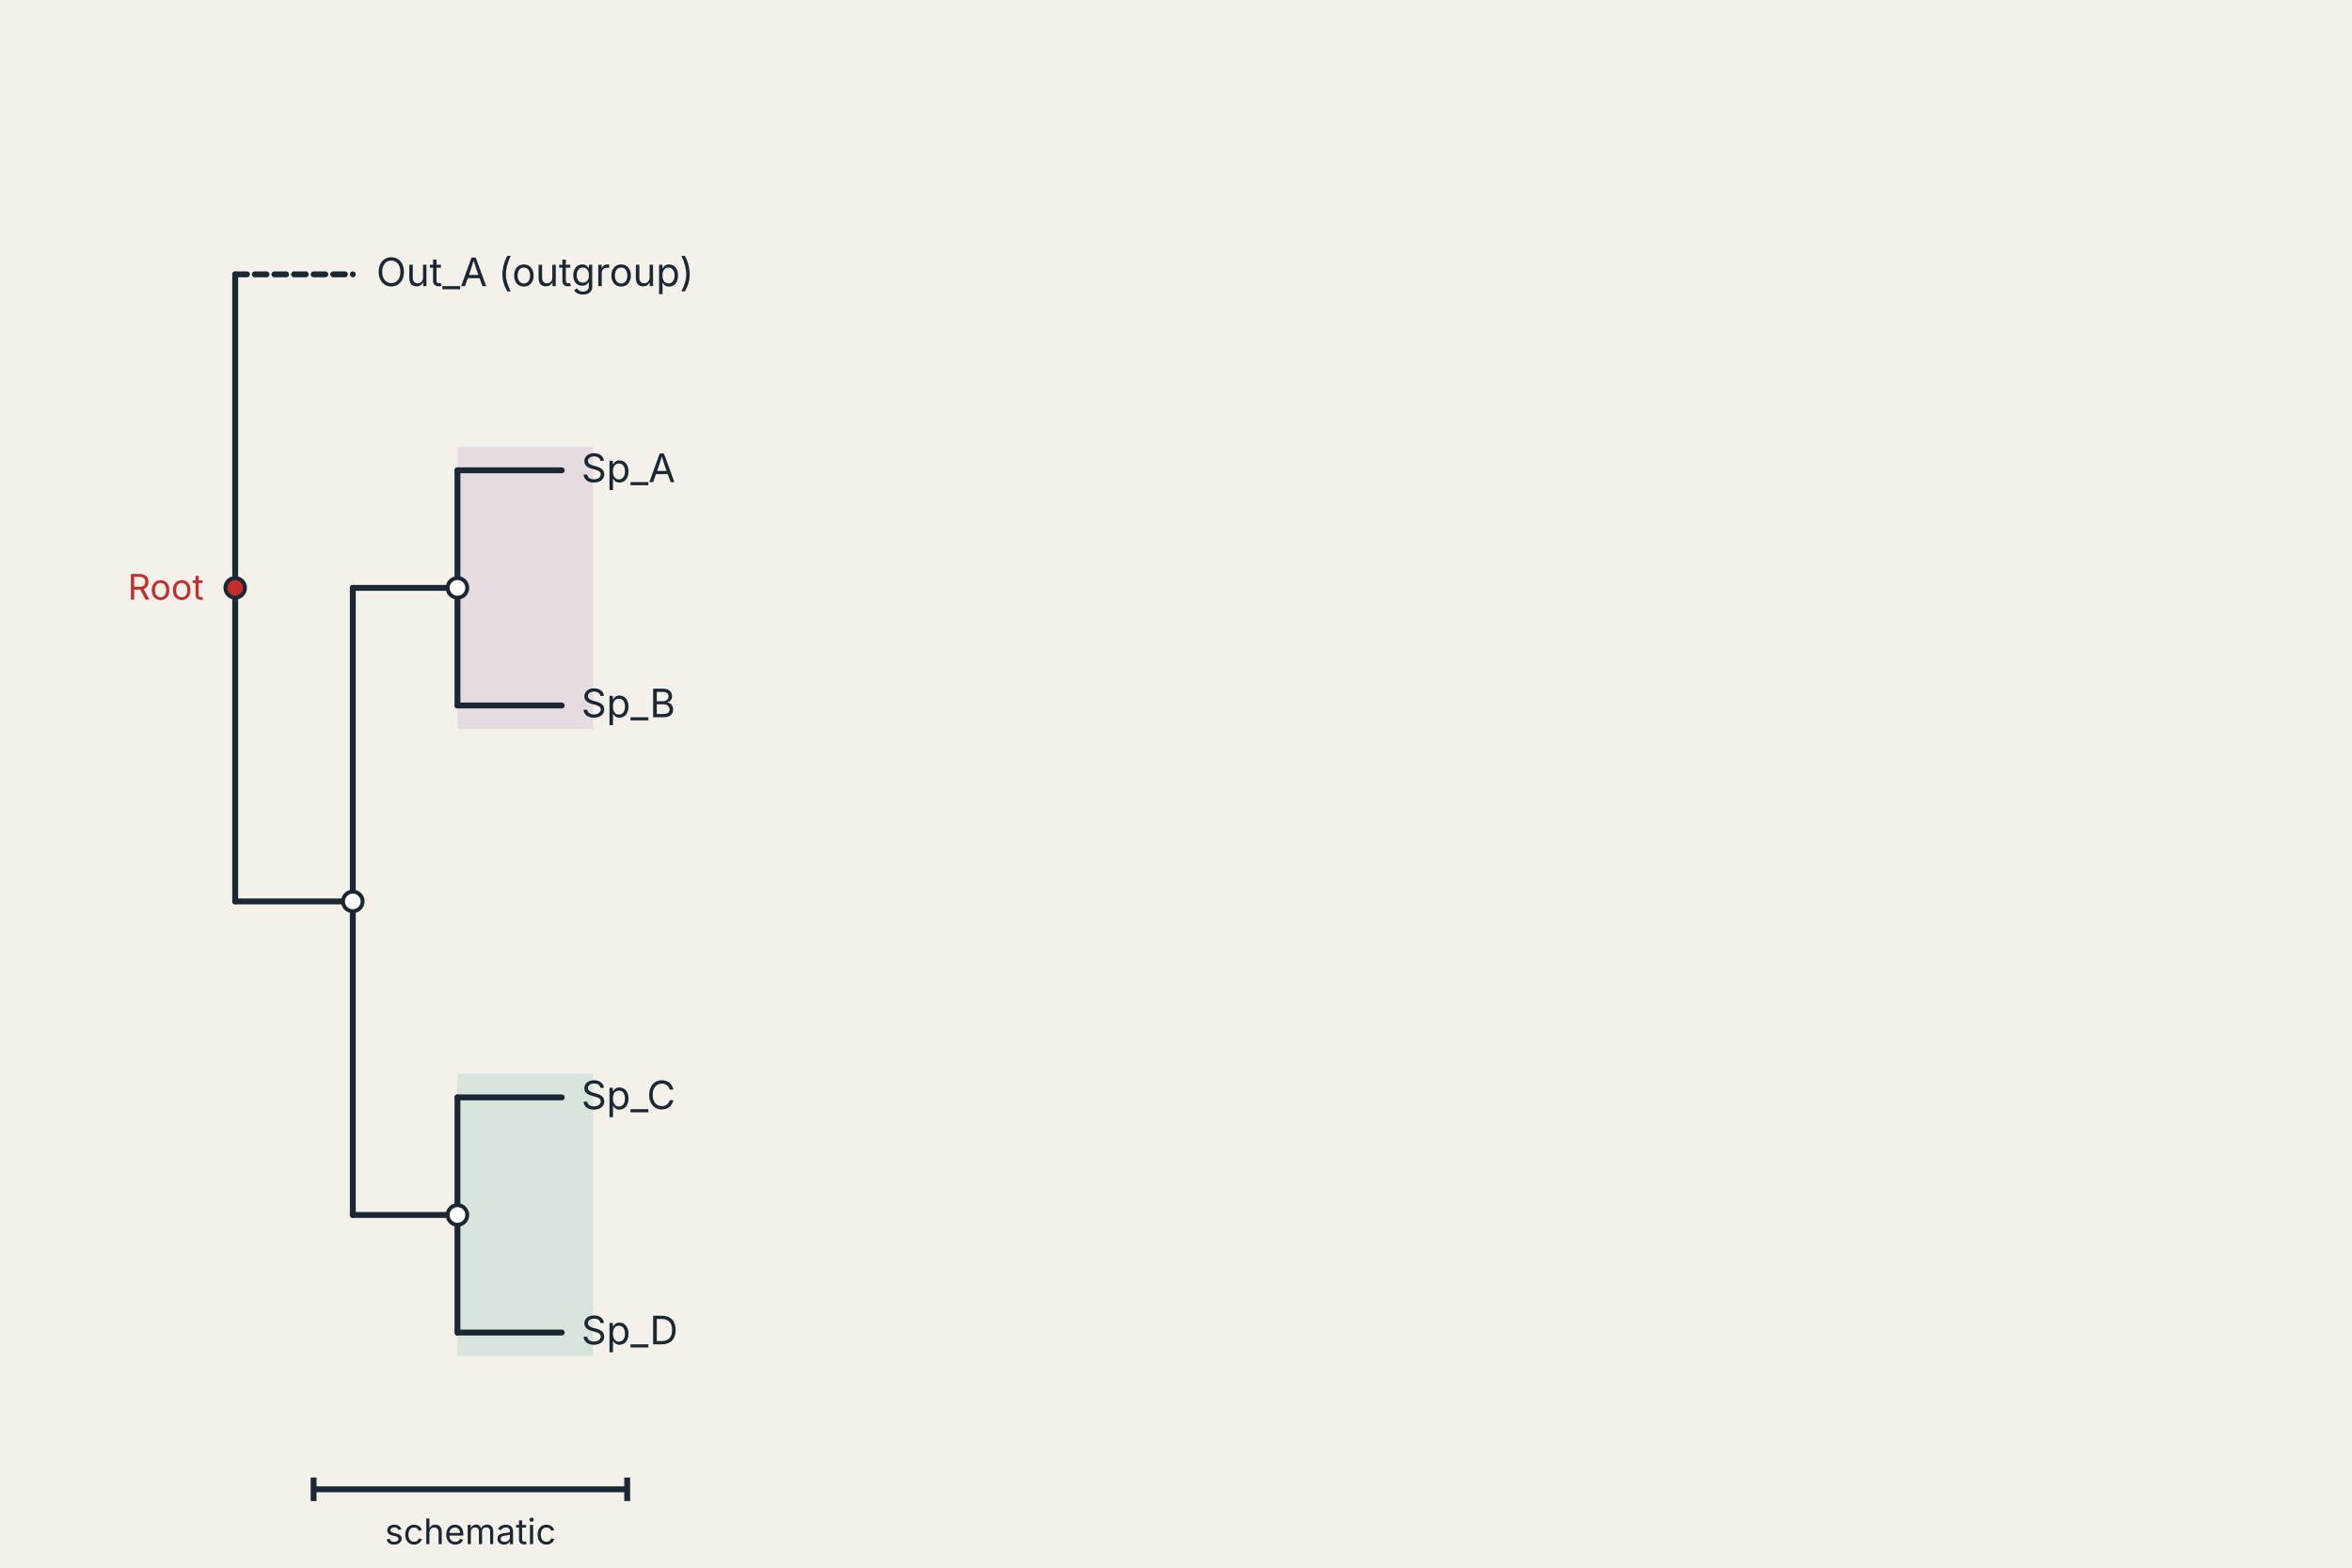
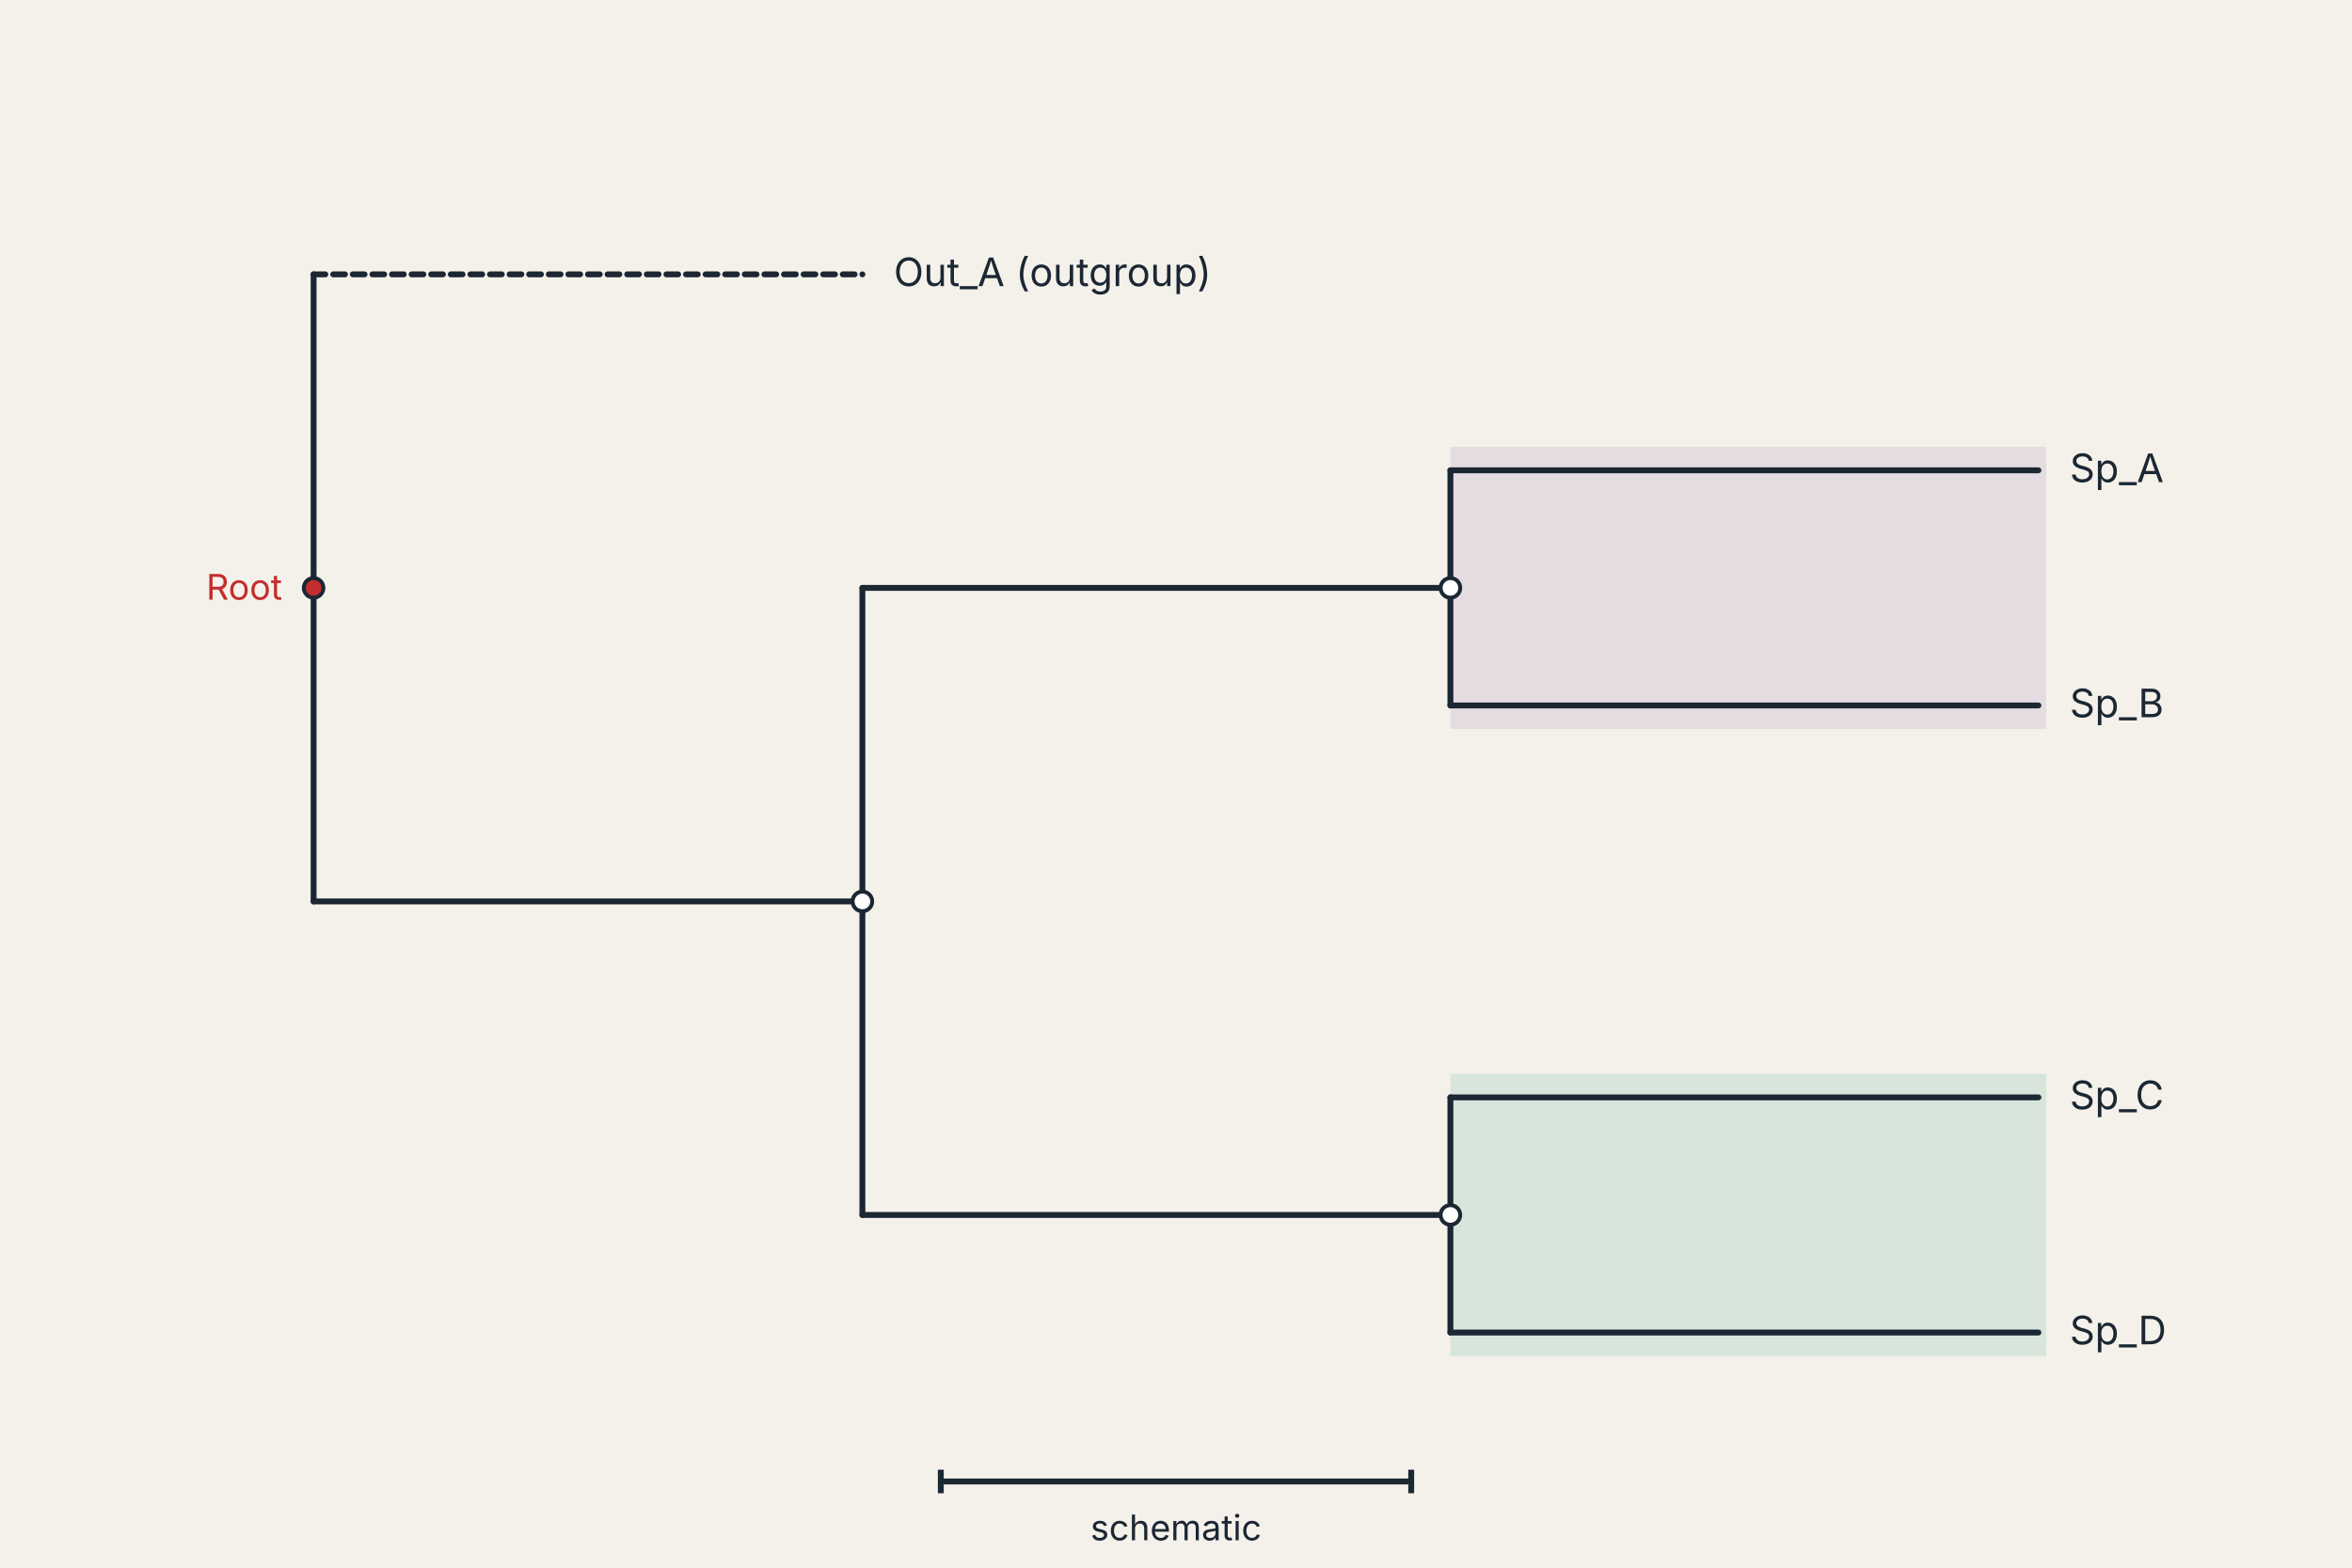
<svg xmlns="http://www.w3.org/2000/svg" viewBox="0 0 600 400" width="600" height="400" role="img" aria-labelledby="t-32 d-32" class="pp-diagram pp-trees" data-license="CC-BY-4.0" data-copyright="ZengZichao">
  <rect x="0" y="0" width="600" height="400" fill="#F4F1EA" data-pp="bg" />
  <g id="pp32__clades" data-name="clade-shading">
-     <rect x="116.7" y="114.0" width="34.6" height="72.0" fill="#6C3FA0" data-pp="gene" fill-opacity="0.12" data-name="clade-AB" />
-     <rect x="116.7" y="274.0" width="34.6" height="72.0" fill="#00857A" data-pp="metabolism" fill-opacity="0.12" data-name="clade-CD" />
+     <rect x="370.0" y="114.0" width="152.0" height="72.0" fill="#6C3FA0" data-pp="gene" fill-opacity="0.12" data-name="clade-AB" />
+     <rect x="370.0" y="274.0" width="152.0" height="72.0" fill="#00857A" data-pp="metabolism" fill-opacity="0.12" data-name="clade-CD" />
  </g>
  <g id="pp32__branches" data-name="branches">
-     <line x1="60.0" y1="70.0" x2="60.0" y2="230.0" stroke="#1B2733" stroke-width="1.5" data-pp="ink" stroke-linecap="round" />
-     <line x1="60.0" y1="70.0" x2="90.0" y2="70.0" stroke="#1B2733" stroke-width="1.5" data-pp="ink" stroke-linecap="round" stroke-dasharray="3 2" data-name="outgroup-branch" />
-     <line x1="60.0" y1="230.0" x2="90.0" y2="230.0" stroke="#1B2733" stroke-width="1.5" data-pp="ink" stroke-linecap="round" />
-     <line x1="90.0" y1="150.0" x2="90.0" y2="310.0" stroke="#1B2733" stroke-width="1.5" data-pp="ink" stroke-linecap="round" />
-     <line x1="90.0" y1="150.0" x2="116.7" y2="150.0" stroke="#1B2733" stroke-width="1.5" data-pp="ink" stroke-linecap="round" />
-     <line x1="116.7" y1="120.0" x2="116.7" y2="180.0" stroke="#1B2733" stroke-width="1.5" data-pp="ink" stroke-linecap="round" />
-     <line x1="90.0" y1="310.0" x2="116.7" y2="310.0" stroke="#1B2733" stroke-width="1.5" data-pp="ink" stroke-linecap="round" />
-     <line x1="116.7" y1="280.0" x2="116.7" y2="340.0" stroke="#1B2733" stroke-width="1.5" data-pp="ink" stroke-linecap="round" />
-     <line x1="116.7" y1="120.0" x2="143.3" y2="120.0" stroke="#1B2733" stroke-width="1.5" data-pp="ink" stroke-linecap="round" />
-     <line x1="116.7" y1="180.0" x2="143.3" y2="180.0" stroke="#1B2733" stroke-width="1.5" data-pp="ink" stroke-linecap="round" />
-     <line x1="116.7" y1="280.0" x2="143.3" y2="280.0" stroke="#1B2733" stroke-width="1.5" data-pp="ink" stroke-linecap="round" />
-     <line x1="116.7" y1="340.0" x2="143.3" y2="340.0" stroke="#1B2733" stroke-width="1.5" data-pp="ink" stroke-linecap="round" />
+     <line x1="80.0" y1="70.0" x2="80.0" y2="230.0" stroke="#1B2733" stroke-width="1.5" data-pp="ink" stroke-linecap="round" />
+     <line x1="80.0" y1="70.0" x2="220.0" y2="70.0" stroke="#1B2733" stroke-width="1.5" data-pp="ink" stroke-linecap="round" stroke-dasharray="3 2" data-name="outgroup-branch" />
+     <line x1="80.0" y1="230.0" x2="220.0" y2="230.0" stroke="#1B2733" stroke-width="1.5" data-pp="ink" stroke-linecap="round" />
+     <line x1="220.0" y1="150.0" x2="220.0" y2="310.0" stroke="#1B2733" stroke-width="1.5" data-pp="ink" stroke-linecap="round" />
+     <line x1="220.0" y1="150.0" x2="370.0" y2="150.0" stroke="#1B2733" stroke-width="1.5" data-pp="ink" stroke-linecap="round" />
+     <line x1="370.0" y1="120.0" x2="370.0" y2="180.0" stroke="#1B2733" stroke-width="1.5" data-pp="ink" stroke-linecap="round" />
+     <line x1="220.0" y1="310.0" x2="370.0" y2="310.0" stroke="#1B2733" stroke-width="1.5" data-pp="ink" stroke-linecap="round" />
+     <line x1="370.0" y1="280.0" x2="370.0" y2="340.0" stroke="#1B2733" stroke-width="1.5" data-pp="ink" stroke-linecap="round" />
+     <line x1="370.0" y1="120.0" x2="520.0" y2="120.0" stroke="#1B2733" stroke-width="1.5" data-pp="ink" stroke-linecap="round" />
+     <line x1="370.0" y1="180.0" x2="520.0" y2="180.0" stroke="#1B2733" stroke-width="1.5" data-pp="ink" stroke-linecap="round" />
+     <line x1="370.0" y1="280.0" x2="520.0" y2="280.0" stroke="#1B2733" stroke-width="1.5" data-pp="ink" stroke-linecap="round" />
+     <line x1="370.0" y1="340.0" x2="520.0" y2="340.0" stroke="#1B2733" stroke-width="1.5" data-pp="ink" stroke-linecap="round" />
  </g>
  <g id="pp32__nodes" data-name="nodes">
-     <circle cx="60.0" cy="150.0" r="2.5" fill="#C42D2D" stroke="#1B2733" stroke-width="1" data-pp="alert" data-name="root" />
-     <circle cx="90.0" cy="230.0" r="2.5" fill="#FFFFFF" stroke="#1B2733" stroke-width="1" data-pp="white" />
-     <circle cx="116.7" cy="150.0" r="2.5" fill="#FFFFFF" stroke="#1B2733" stroke-width="1" data-pp="white" />
-     <circle cx="116.7" cy="310.0" r="2.5" fill="#FFFFFF" stroke="#1B2733" stroke-width="1" data-pp="white" />
+     <circle cx="80.0" cy="150.0" r="2.5" fill="#C42D2D" stroke="#1B2733" stroke-width="1" data-pp="alert" data-name="root" />
+     <circle cx="220.0" cy="230.0" r="2.5" fill="#FFFFFF" stroke="#1B2733" stroke-width="1" data-pp="white" />
+     <circle cx="370.0" cy="150.0" r="2.5" fill="#FFFFFF" stroke="#1B2733" stroke-width="1" data-pp="white" />
+     <circle cx="370.0" cy="310.0" r="2.5" fill="#FFFFFF" stroke="#1B2733" stroke-width="1" data-pp="white" />
  </g>
  <g id="pp32__labels" data-name="tip-labels">
-     <text x="96.0" y="73.0" font-size="10" font-family="Inter,Helvetica,Arial,sans-serif" fill="#1B2733" data-pp="ink">Out_A (outgroup)</text>
-     <text x="148.3" y="123.0" font-size="10" font-family="Inter,Helvetica,Arial,sans-serif" fill="#1B2733" data-pp="ink">Sp_A</text>
-     <text x="148.3" y="183.0" font-size="10" font-family="Inter,Helvetica,Arial,sans-serif" fill="#1B2733" data-pp="ink">Sp_B</text>
-     <text x="148.3" y="283.0" font-size="10" font-family="Inter,Helvetica,Arial,sans-serif" fill="#1B2733" data-pp="ink">Sp_C</text>
-     <text x="148.3" y="343.0" font-size="10" font-family="Inter,Helvetica,Arial,sans-serif" fill="#1B2733" data-pp="ink">Sp_D</text>
-     <text x="52.0" y="153.0" font-size="9" font-family="Inter,Helvetica,Arial,sans-serif" fill="#C42D2D" data-pp="alert" text-anchor="end">Root</text>
+     <text x="228.0" y="73.0" font-size="10" font-family="Inter,Helvetica,Arial,sans-serif" fill="#1B2733" data-pp="ink">Out_A (outgroup)</text>
+     <text x="528.0" y="123.0" font-size="10" font-family="Inter,Helvetica,Arial,sans-serif" fill="#1B2733" data-pp="ink">Sp_A</text>
+     <text x="528.0" y="183.0" font-size="10" font-family="Inter,Helvetica,Arial,sans-serif" fill="#1B2733" data-pp="ink">Sp_B</text>
+     <text x="528.0" y="283.0" font-size="10" font-family="Inter,Helvetica,Arial,sans-serif" fill="#1B2733" data-pp="ink">Sp_C</text>
+     <text x="528.0" y="343.0" font-size="10" font-family="Inter,Helvetica,Arial,sans-serif" fill="#1B2733" data-pp="ink">Sp_D</text>
+     <text x="72.0" y="153.0" font-size="9" font-family="Inter,Helvetica,Arial,sans-serif" fill="#C42D2D" data-pp="alert" text-anchor="end">Root</text>
  </g>
  <g data-name="scale-bar">
-     <line x1="80" y1="380" x2="160" y2="380" stroke="#1B2733" stroke-width="1.5" data-pp="ink" />
-     <line x1="80" y1="377" x2="80" y2="383" stroke="#1B2733" stroke-width="1.5" data-pp="ink" />
-     <line x1="160" y1="377" x2="160" y2="383" stroke="#1B2733" stroke-width="1.5" data-pp="ink" />
-     <text x="120.0" y="394" font-size="9" font-family="Inter,Helvetica,Arial,sans-serif" fill="#1B2733" data-pp="ink" text-anchor="middle">schematic</text>
+     <line x1="240" y1="378" x2="360" y2="378" stroke="#1B2733" stroke-width="1.5" data-pp="ink" />
+     <line x1="240" y1="375" x2="240" y2="381" stroke="#1B2733" stroke-width="1.5" data-pp="ink" />
+     <line x1="360" y1="375" x2="360" y2="381" stroke="#1B2733" stroke-width="1.5" data-pp="ink" />
+     <text x="300.0" y="393" font-size="9" font-family="Inter,Helvetica,Arial,sans-serif" fill="#1B2733" data-pp="ink" text-anchor="middle">schematic</text>
  </g>
</svg>
